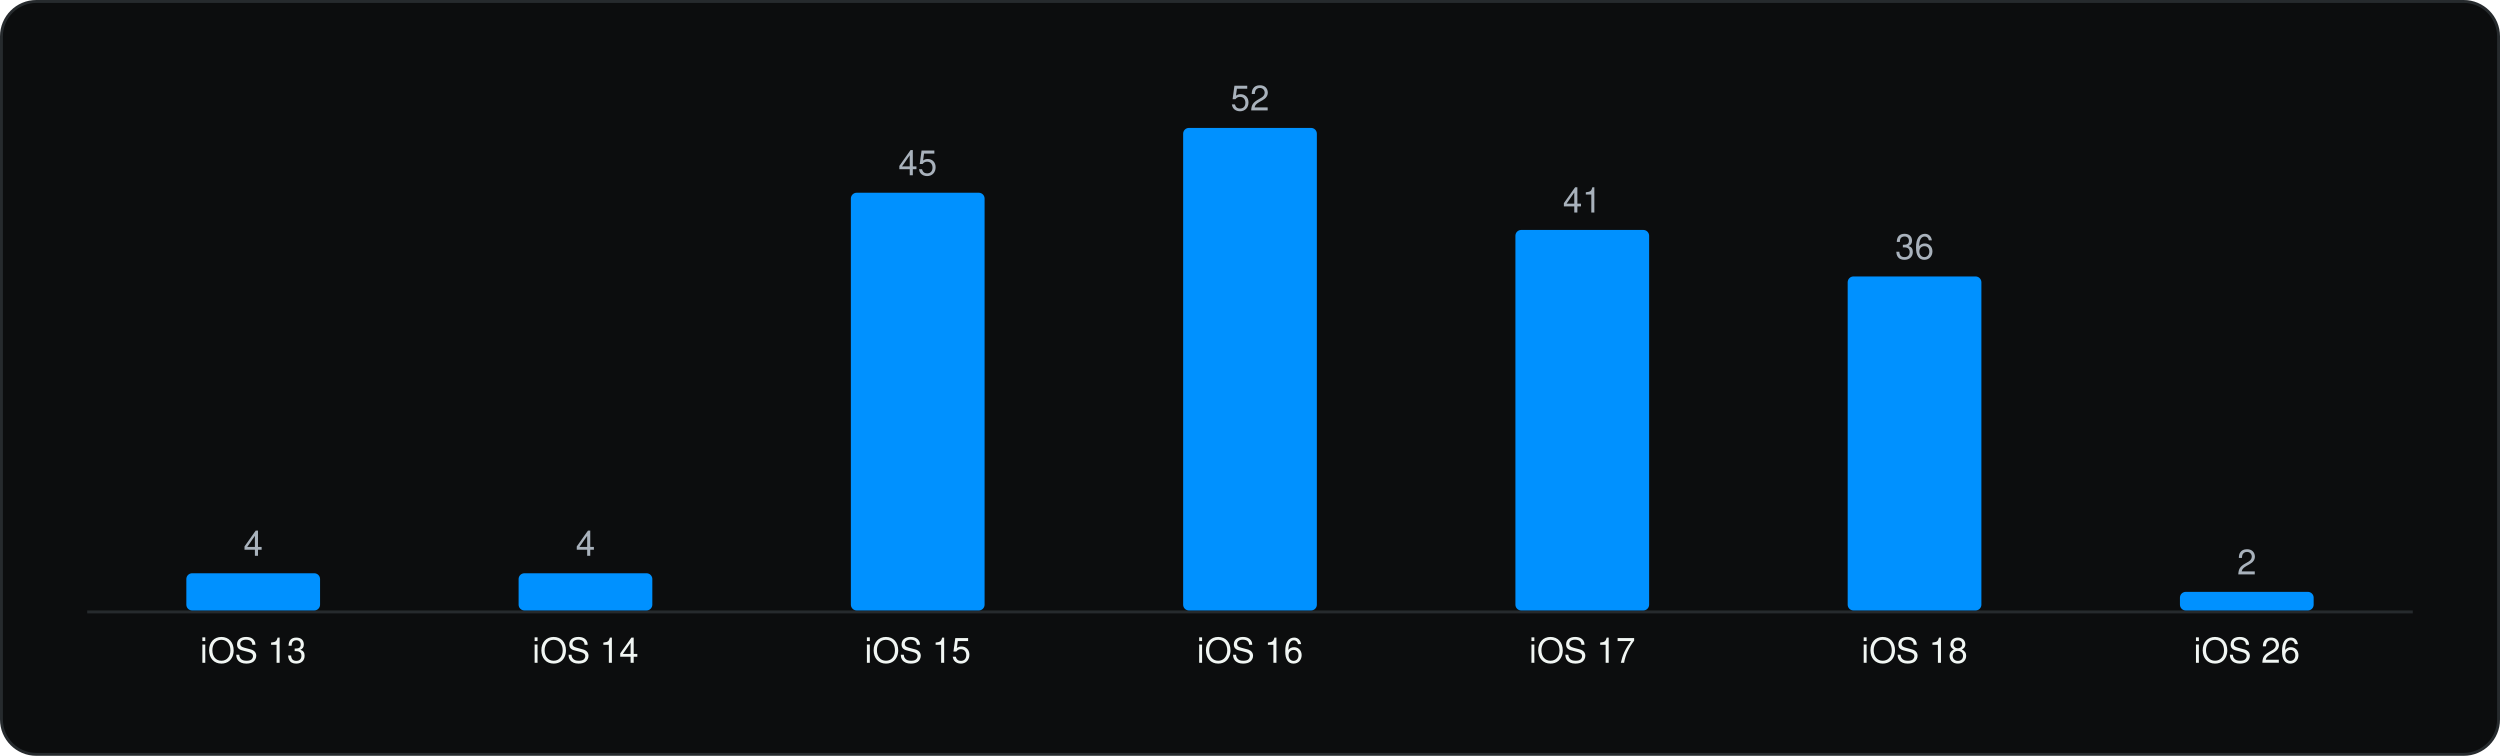
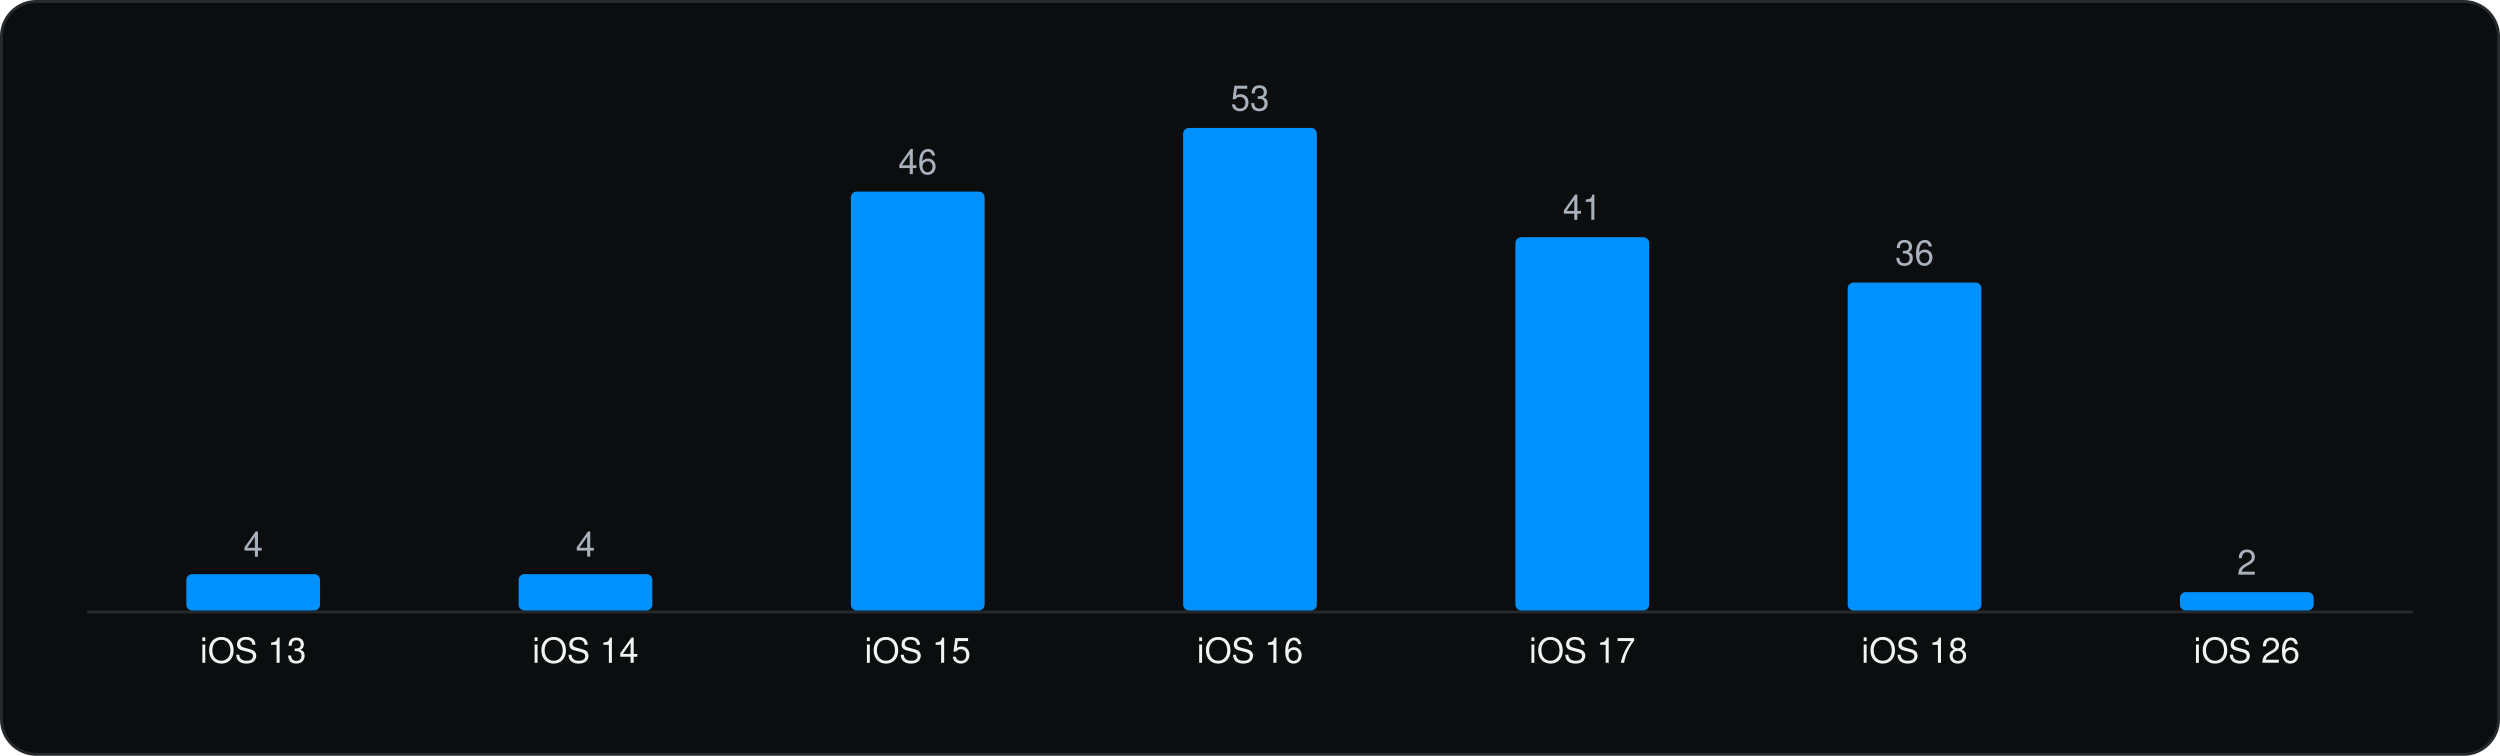
<svg xmlns="http://www.w3.org/2000/svg" viewBox="0 0 860 260" width="860" height="260" role="img" aria-label="Minimum iOS version" font-family="Geist, -apple-system, BlinkMacSystemFont, 'Segoe UI', Helvetica, Arial, sans-serif">
  <rect x="0.5" y="0.5" width="859" height="259" rx="12" fill="#0C0D0E" stroke="#262A2D" />
  <g transform="translate(20 20)">
    <line x1="10" y1="190.5" x2="810" y2="190.5" stroke="#262A2D" />
-     <rect x="44.1" y="177.2" width="46.0" height="12.8" rx="2" fill="#0091FF" />
-     <text x="67.1" y="171.2" font-size="12" text-anchor="middle" fill="#A9B2BC">4</text>
+     <rect x="44.1" y="177.5" width="46.0" height="12.5" rx="2" fill="#0091FF" />
+     <text x="67.1" y="171.5" font-size="12" text-anchor="middle" fill="#A9B2BC">4</text>
    <text x="67.1" y="208.0" font-size="12" text-anchor="middle" fill="#F1F6F3">iOS 13</text>
-     <rect x="158.4" y="177.2" width="46.0" height="12.8" rx="2" fill="#0091FF" />
-     <text x="181.4" y="171.2" font-size="12" text-anchor="middle" fill="#A9B2BC">4</text>
+     <rect x="158.4" y="177.5" width="46.0" height="12.5" rx="2" fill="#0091FF" />
+     <text x="181.4" y="171.5" font-size="12" text-anchor="middle" fill="#A9B2BC">4</text>
    <text x="181.4" y="208.0" font-size="12" text-anchor="middle" fill="#F1F6F3">iOS 14</text>
-     <rect x="272.7" y="46.3" width="46.0" height="143.7" rx="2" fill="#0091FF" />
-     <text x="295.7" y="40.3" font-size="12" text-anchor="middle" fill="#A9B2BC">45</text>
+     <rect x="272.7" y="45.9" width="46.0" height="144.1" rx="2" fill="#0091FF" />
+     <text x="295.7" y="39.9" font-size="12" text-anchor="middle" fill="#A9B2BC">46</text>
    <text x="295.7" y="208.0" font-size="12" text-anchor="middle" fill="#F1F6F3">iOS 15</text>
    <rect x="387.0" y="24.0" width="46.0" height="166.0" rx="2" fill="#0091FF" />
-     <text x="410.0" y="18.0" font-size="12" text-anchor="middle" fill="#A9B2BC">52</text>
+     <text x="410.0" y="18.0" font-size="12" text-anchor="middle" fill="#A9B2BC">53</text>
    <text x="410.0" y="208.0" font-size="12" text-anchor="middle" fill="#F1F6F3">iOS 16</text>
-     <rect x="501.3" y="59.1" width="46.0" height="130.9" rx="2" fill="#0091FF" />
-     <text x="524.3" y="53.1" font-size="12" text-anchor="middle" fill="#A9B2BC">41</text>
+     <rect x="501.3" y="61.6" width="46.0" height="128.4" rx="2" fill="#0091FF" />
+     <text x="524.3" y="55.6" font-size="12" text-anchor="middle" fill="#A9B2BC">41</text>
    <text x="524.3" y="208.0" font-size="12" text-anchor="middle" fill="#F1F6F3">iOS 17</text>
-     <rect x="615.6" y="75.1" width="46.0" height="114.9" rx="2" fill="#0091FF" />
-     <text x="638.6" y="69.1" font-size="12" text-anchor="middle" fill="#A9B2BC">36</text>
+     <rect x="615.6" y="77.2" width="46.0" height="112.8" rx="2" fill="#0091FF" />
+     <text x="638.6" y="71.2" font-size="12" text-anchor="middle" fill="#A9B2BC">36</text>
    <text x="638.6" y="208.0" font-size="12" text-anchor="middle" fill="#F1F6F3">iOS 18</text>
-     <rect x="729.9" y="183.6" width="46.0" height="6.4" rx="2" fill="#0091FF" />
-     <text x="752.9" y="177.6" font-size="12" text-anchor="middle" fill="#A9B2BC">2</text>
+     <rect x="729.9" y="183.7" width="46.0" height="6.3" rx="2" fill="#0091FF" />
+     <text x="752.9" y="177.7" font-size="12" text-anchor="middle" fill="#A9B2BC">2</text>
    <text x="752.9" y="208.0" font-size="12" text-anchor="middle" fill="#F1F6F3">iOS 26</text>
  </g>
</svg>
